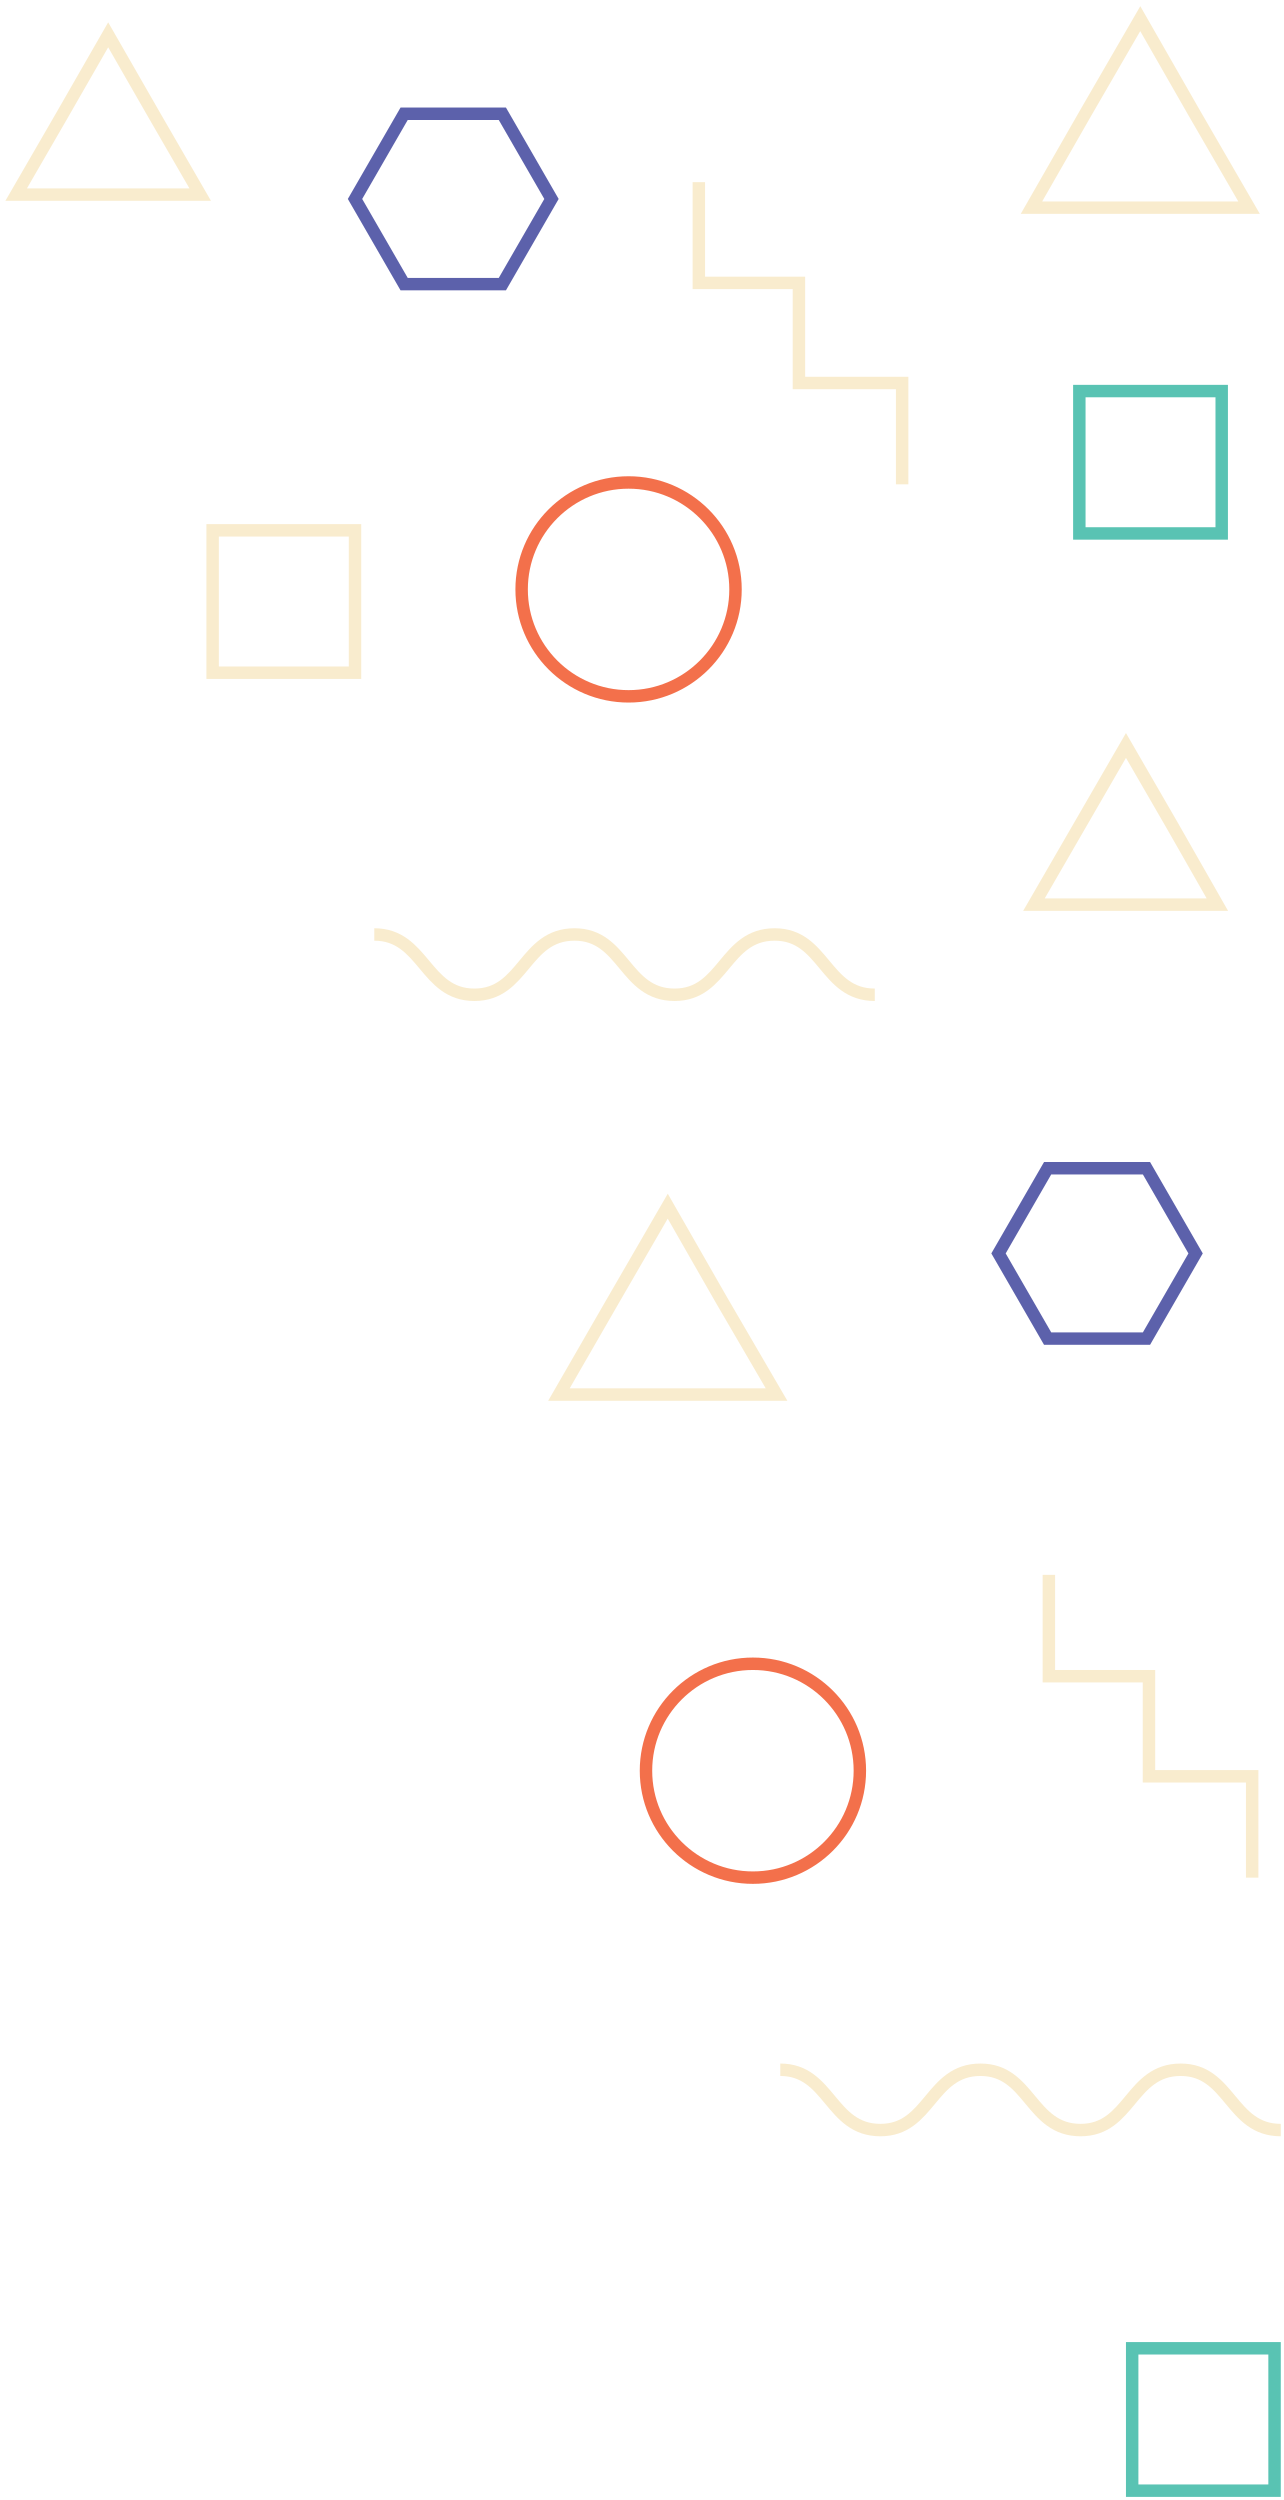
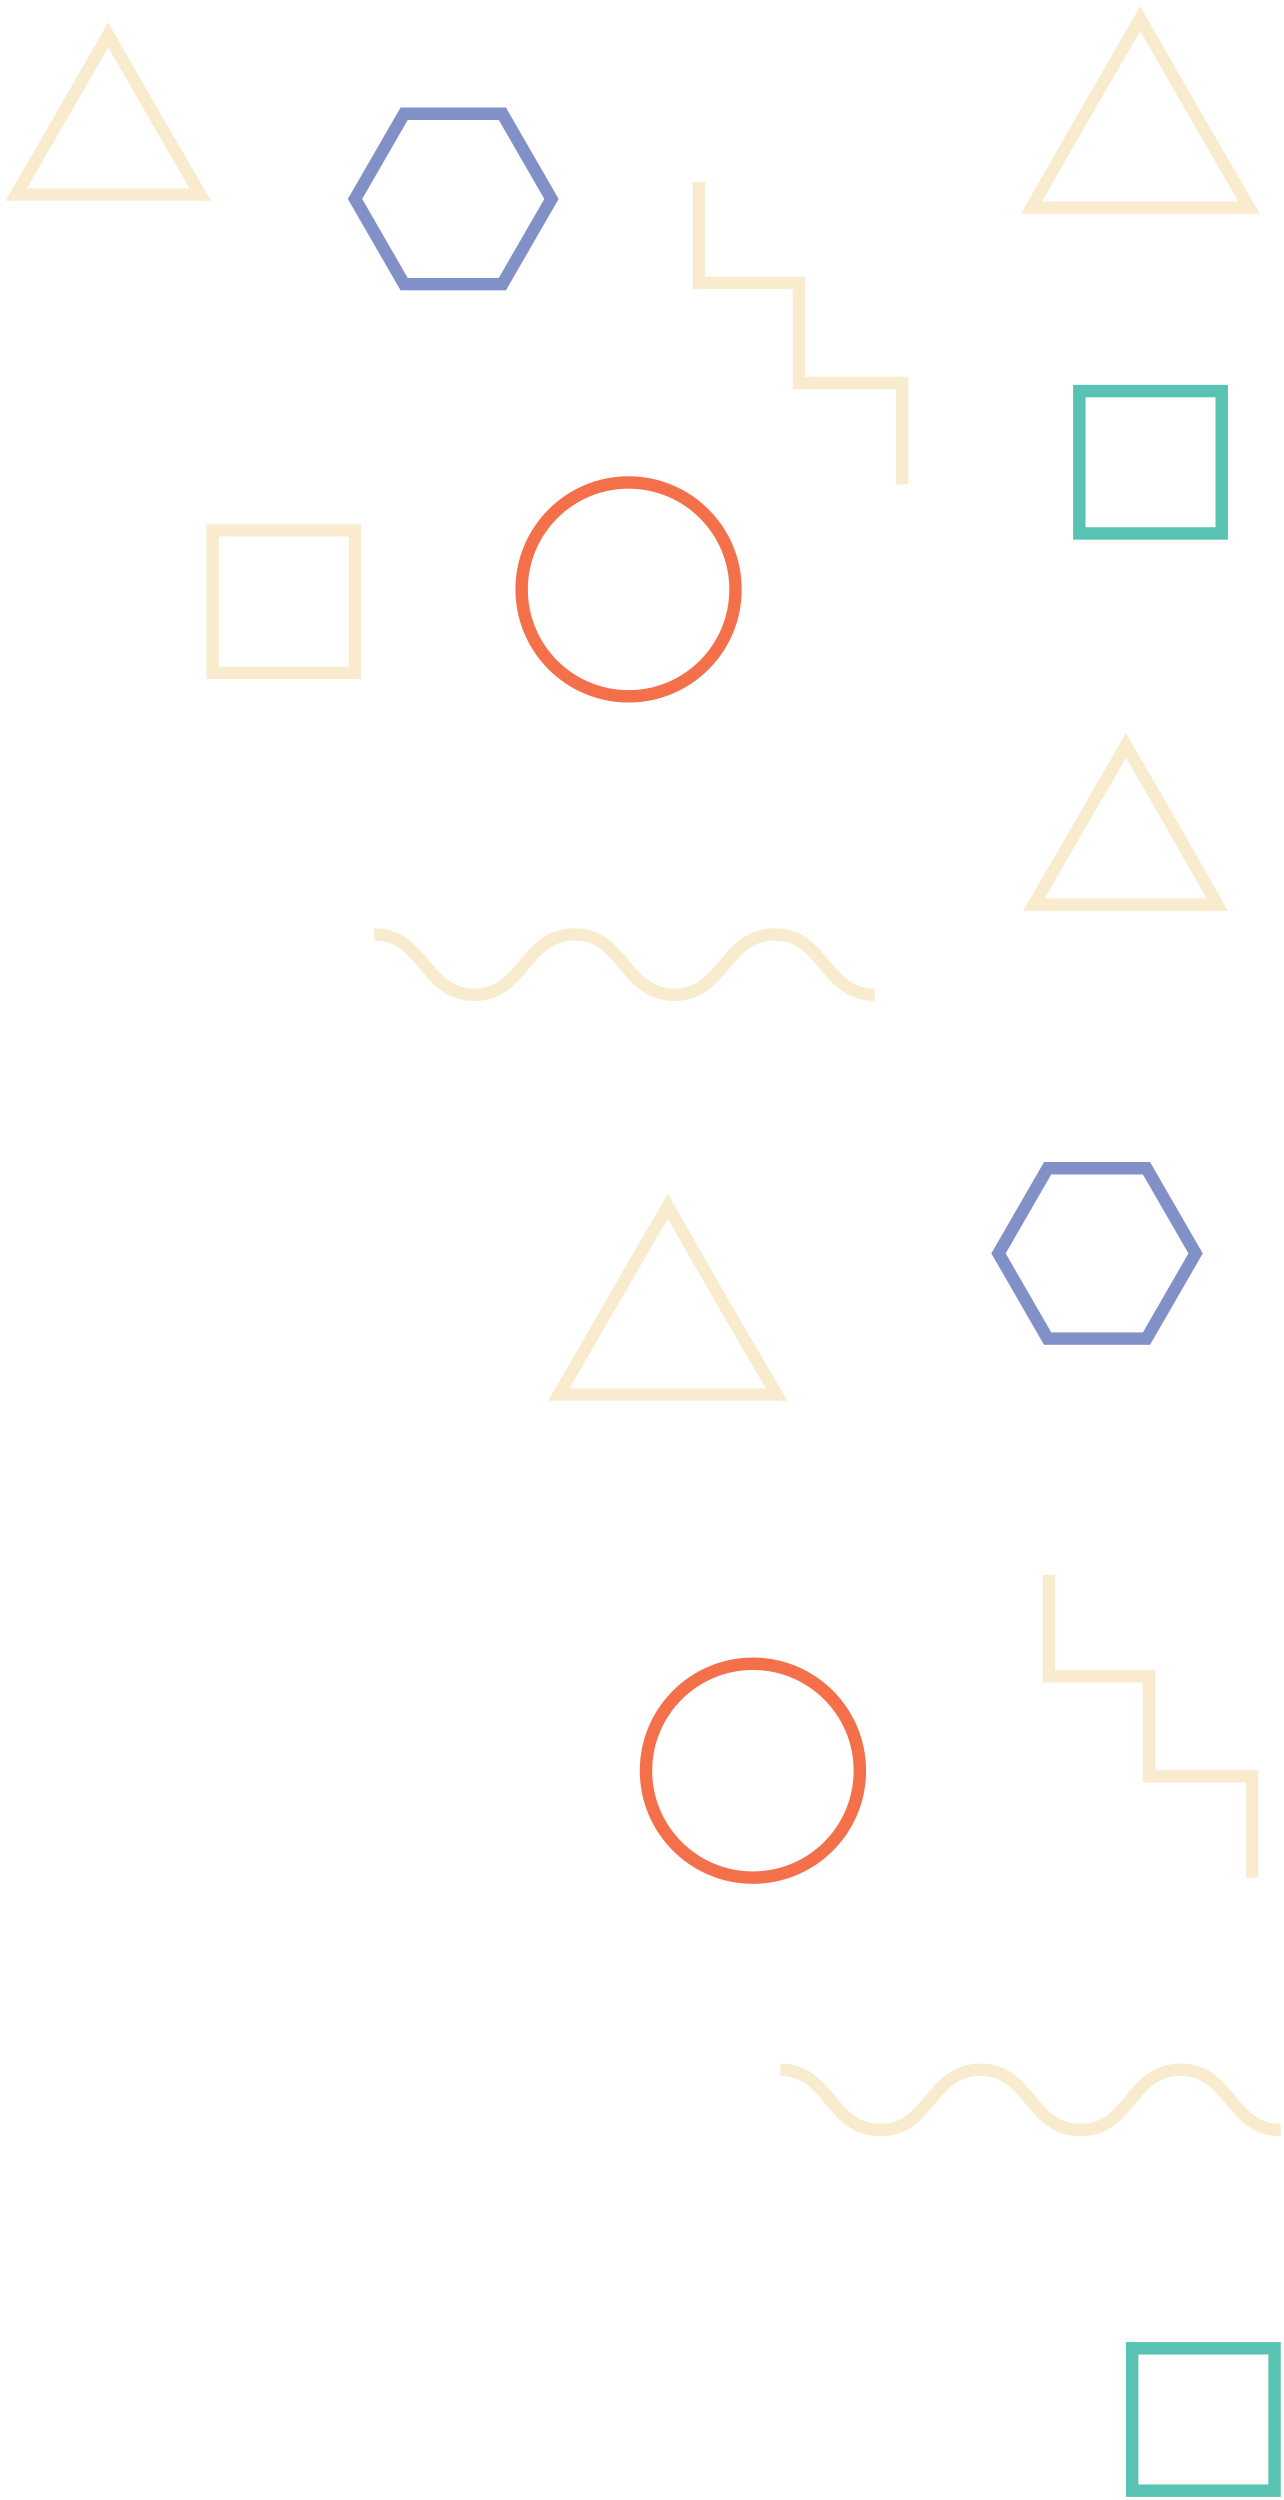
<svg xmlns="http://www.w3.org/2000/svg" version="1.1" id="Layer_1" x="0px" y="0px" viewBox="0 0 206.4 402.1" enable-background="new 0 0 206.4 402.1" width="206.4" height="402.1" preserveAspectRatio="xMaxYMax meet" xml:space="preserve">
  <g>
    <rect x="173.6" y="62.9" fill="none" stroke="#59C3B3" stroke-width="2" stroke-miterlimit="10" width="22.9" height="22.9" />
-     <polygon fill="none" stroke="#5C61AB" stroke-width="2" stroke-miterlimit="10" points="80.8,45.7 88.7,32 80.8,18.3 65,18.3   57.1,32 65,45.7  " />
+     <polygon fill="none" stroke="#8290C8" stroke-width="2" stroke-miterlimit="10" points="80.8,45.7 88.7,32 80.8,18.3 65,18.3   57.1,32 65,45.7  " />
    <polygon fill="none" stroke="#F9ECCE" stroke-width="2" stroke-miterlimit="10" points="17.4,5.6 10,18.5 2.6,31.3 17.4,31.3   32.2,31.3 24.8,18.5  " />
    <polyline fill="none" stroke="#F9ECCE" stroke-width="2" stroke-miterlimit="10" points="145.1,77.9 145.1,61.6 128.5,61.6   128.5,45.5 112.4,45.5 112.4,29.3  " />
    <g>
      <path fill="none" stroke="#F9ECCE" stroke-width="2" stroke-miterlimit="10" d="M206,342.6c-8.1,0-8.1-9.7-16.1-9.7    c-8.1,0-8.1,9.7-16.1,9.7c-8.1,0-8.1-9.7-16.1-9.7c-8.1,0-8.1,9.7-16.1,9.7c-8.1,0-8.1-9.7-16.1-9.7" />
    </g>
    <rect x="182.1" y="377.7" fill="none" stroke="#59C3B3" stroke-width="2" stroke-miterlimit="10" width="22.9" height="22.9" />
    <circle fill="none" stroke="#F3704B" stroke-width="2" stroke-miterlimit="10" cx="101.1" cy="94.8" r="17.2" />
-     <polygon fill="none" stroke="#5C61AB" stroke-width="2" stroke-miterlimit="10" points="184.4,215.3 192.3,201.6 184.4,187.9   168.5,187.9 160.6,201.6 168.5,215.3  " />
+     <polygon fill="none" stroke="#8290C8" stroke-width="2" stroke-miterlimit="10" points="184.4,215.3 192.3,201.6 184.4,187.9   168.5,187.9 160.6,201.6 168.5,215.3  " />
    <polyline fill="none" stroke="#F9ECCE" stroke-width="2" stroke-miterlimit="10" points="201.4,302 201.4,285.7 184.8,285.7   184.8,269.6 168.7,269.6 168.7,253.3  " />
    <g>
      <path fill="none" stroke="#F9ECCE" stroke-width="2" stroke-miterlimit="10" d="M140.7,160c-8.1,0-8.1-9.7-16.1-9.7    c-8.1,0-8.1,9.7-16.1,9.7c-8.1,0-8.1-9.7-16.1-9.7c-8.1,0-8.1,9.7-16.1,9.7s-8.1-9.7-16.1-9.7" />
    </g>
    <circle fill="none" stroke="#F3704B" stroke-width="2" stroke-miterlimit="10" cx="121.1" cy="284.8" r="17.2" />
    <rect x="34.2" y="85.3" fill="none" stroke="#F9ECCE" stroke-width="2" stroke-miterlimit="10" width="22.9" height="22.9" />
    <polygon fill="none" stroke="#F9ECCE" stroke-width="2" stroke-miterlimit="10" points="183.4,3 174.6,18.2 165.9,33.4 183.4,33.4   200.9,33.4 192.1,18.2  " />
    <polygon fill="none" stroke="#F9ECCE" stroke-width="2" stroke-miterlimit="10" points="107.4,194 98.6,209.2 89.9,224.3   107.4,224.3 124.9,224.3 116.1,209.2  " />
    <polygon fill="none" stroke="#F9ECCE" stroke-width="2" stroke-miterlimit="10" points="181.1,119.9 173.7,132.7 166.3,145.5   181.1,145.5 195.8,145.5 188.5,132.7  " />
  </g>
</svg>
